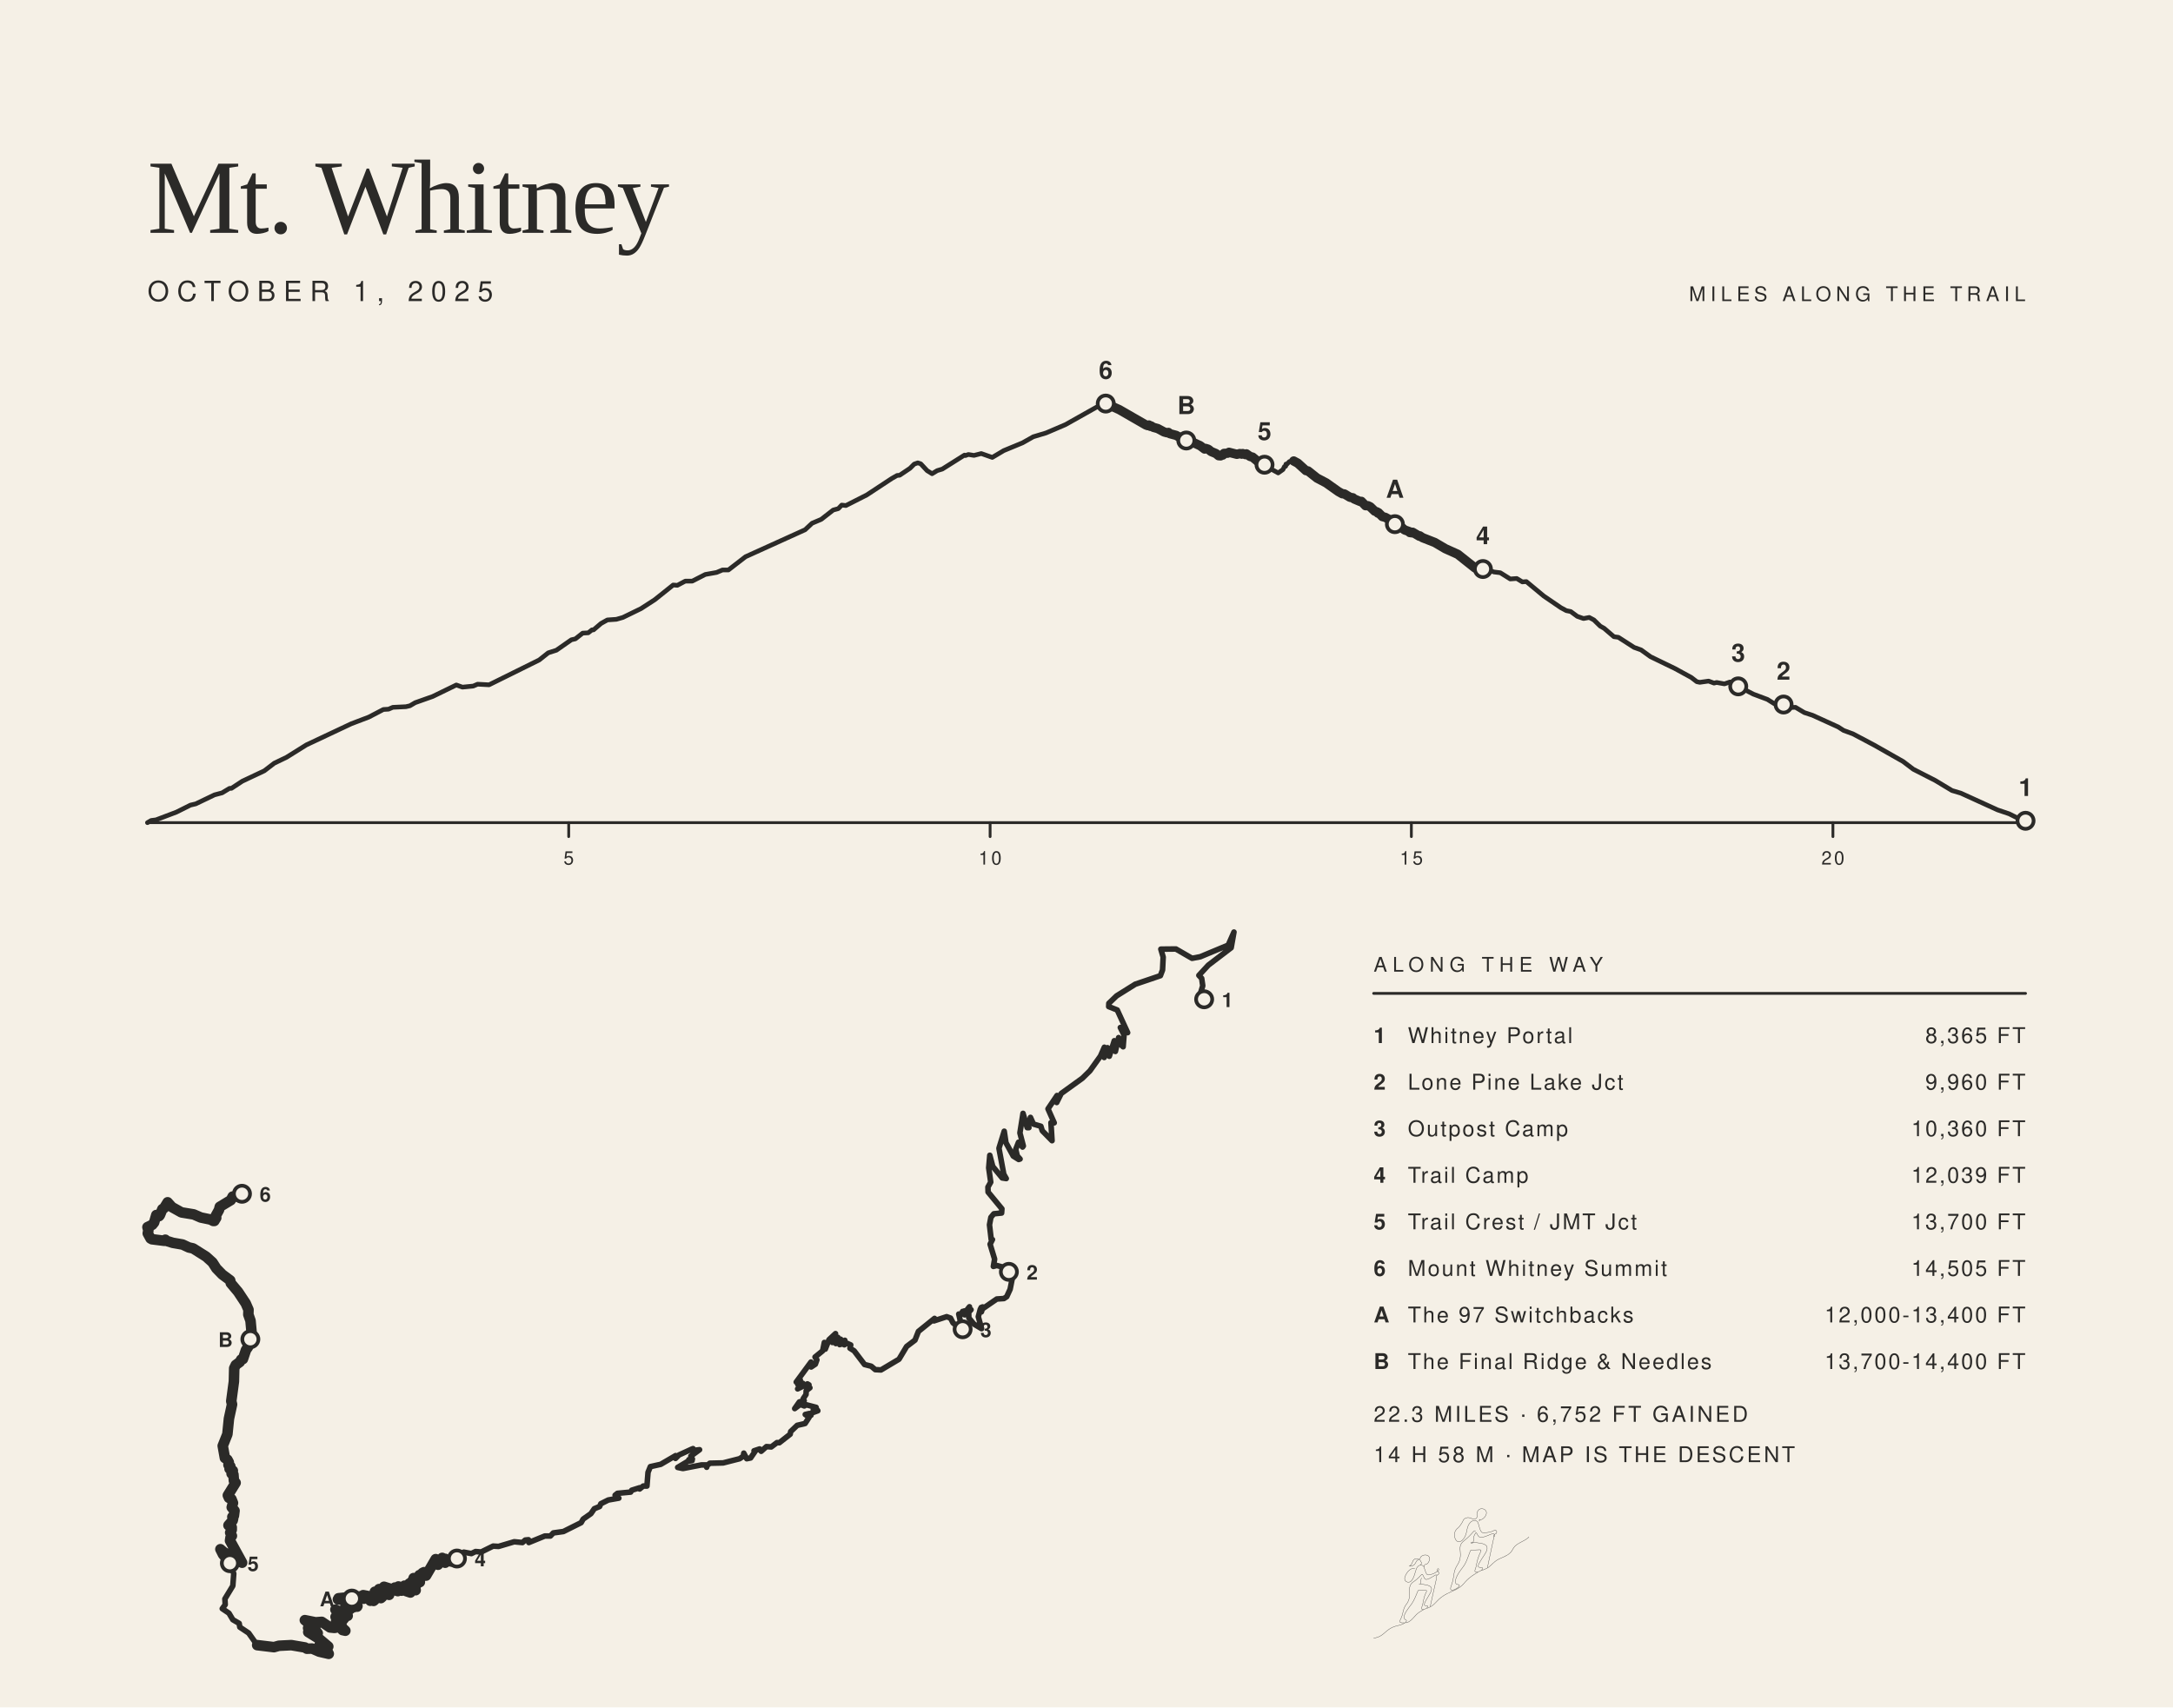
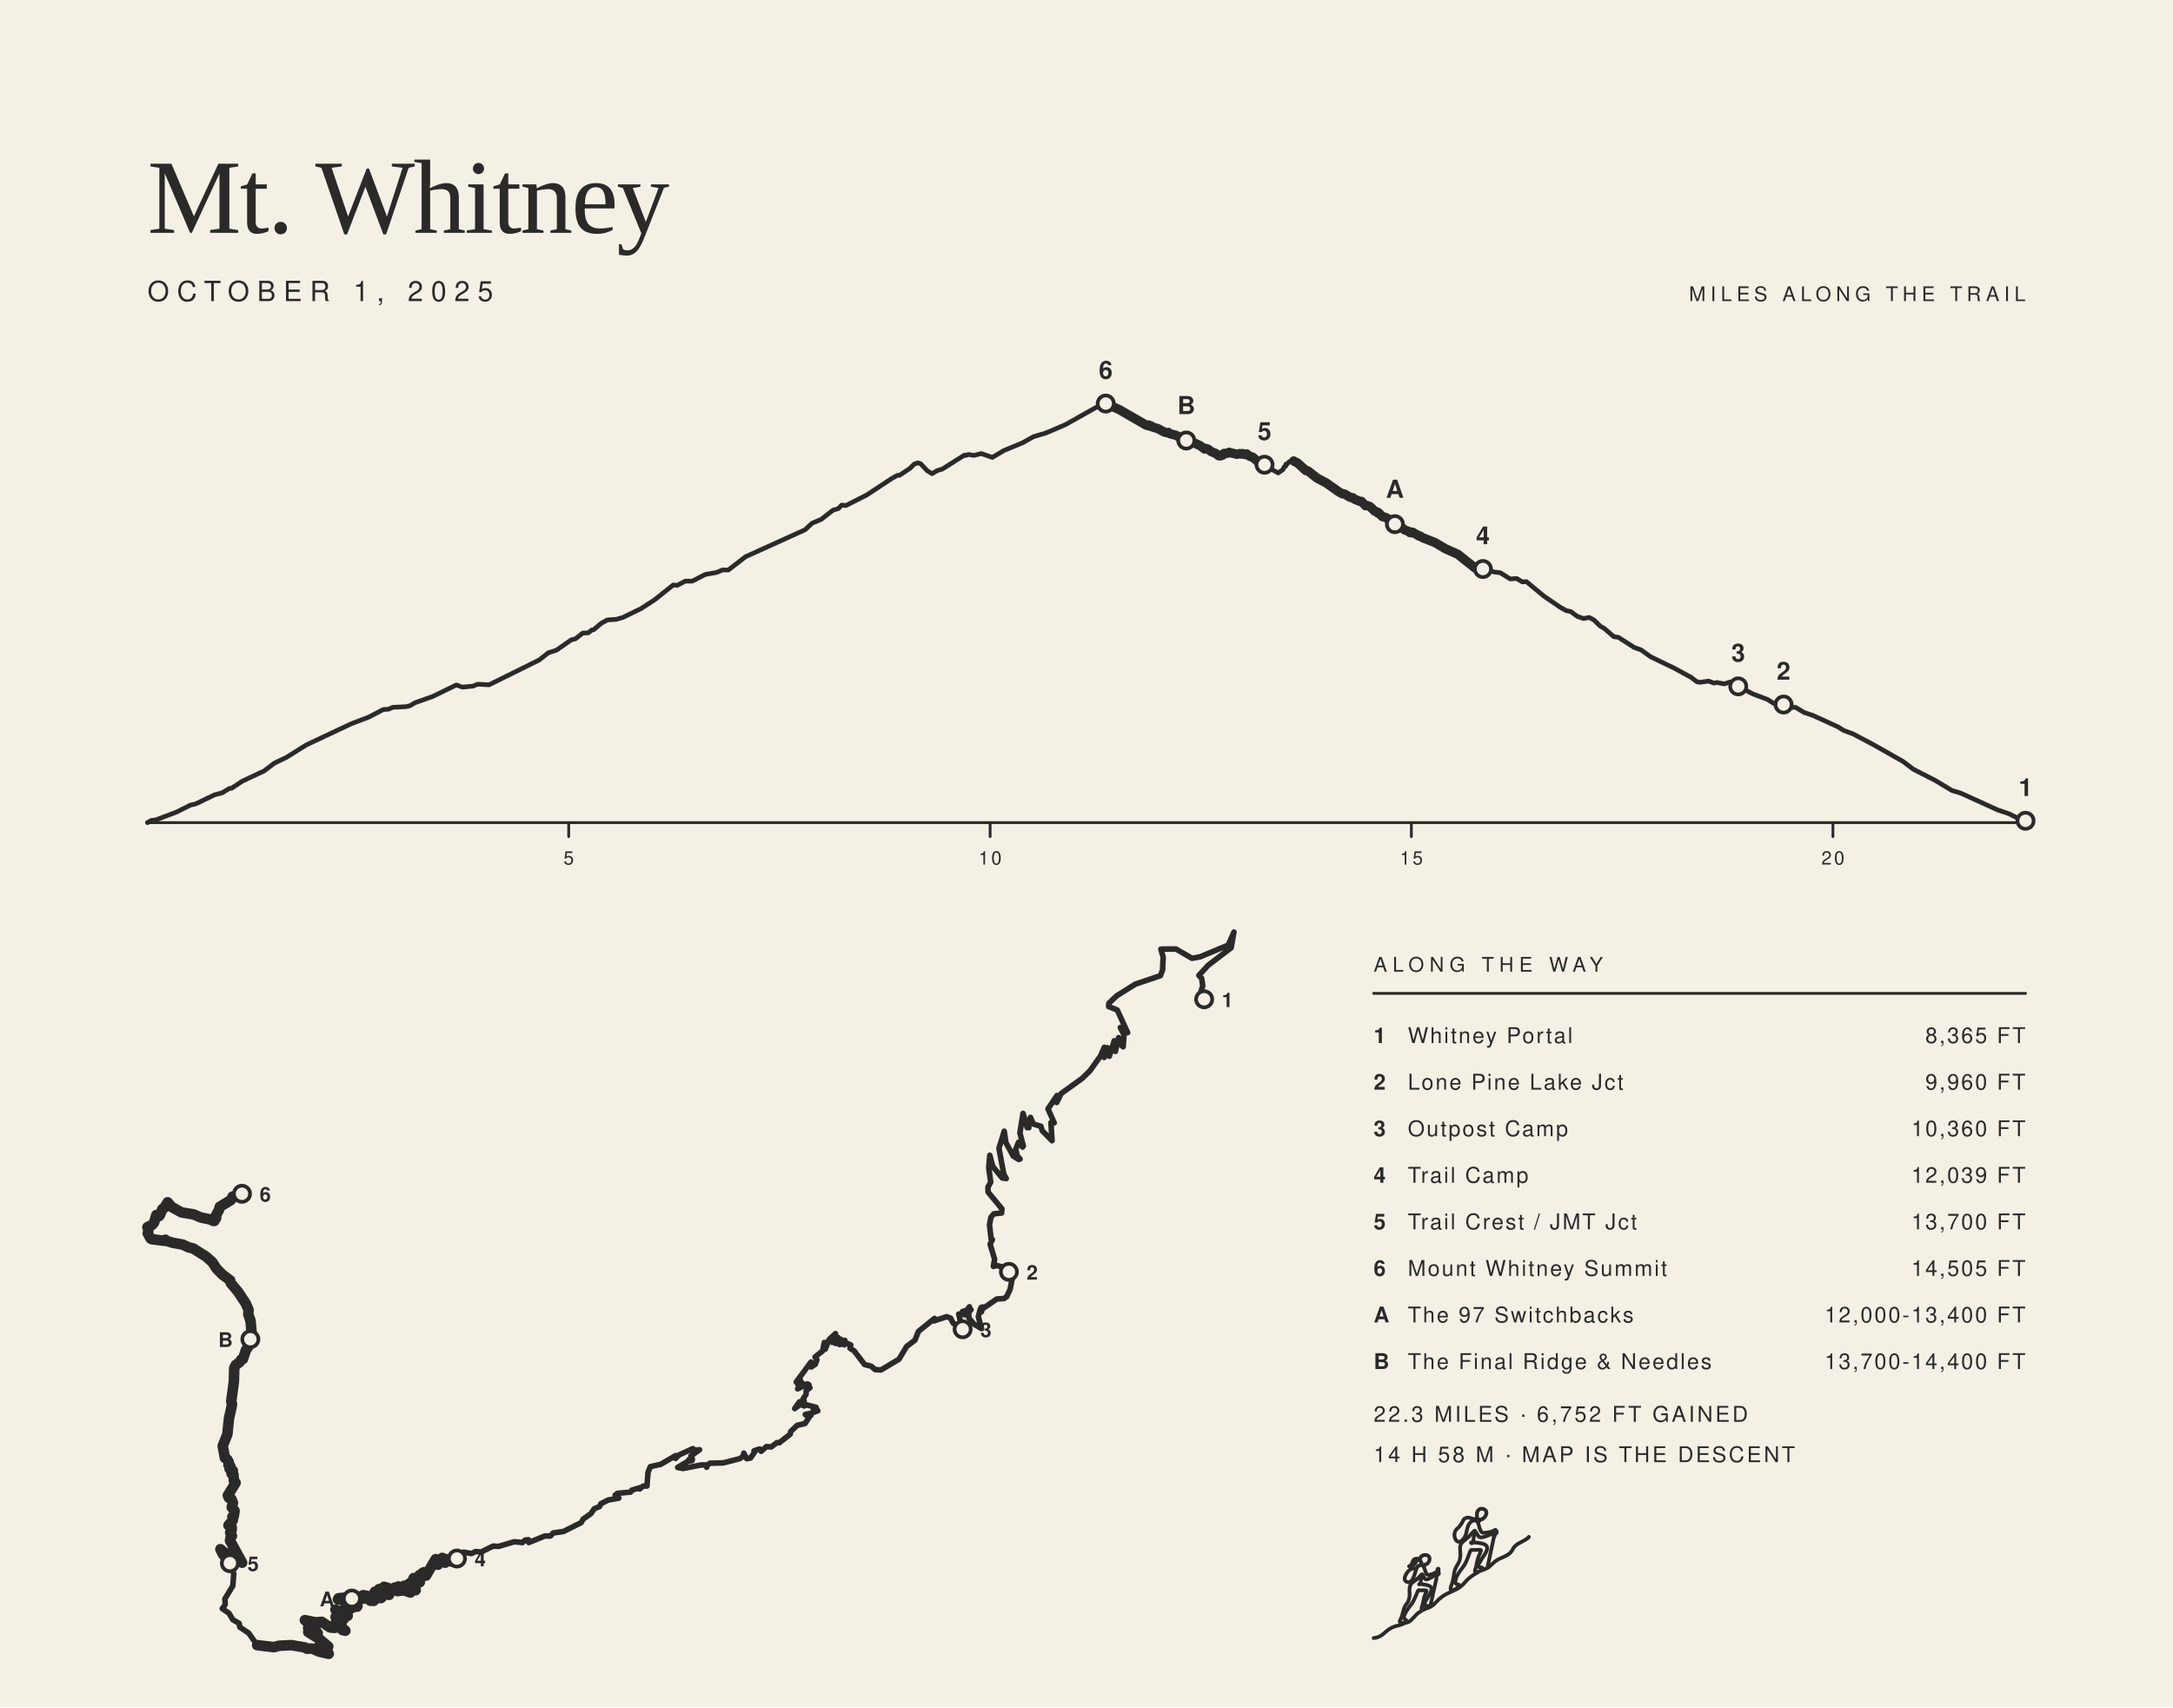
<svg xmlns="http://www.w3.org/2000/svg" viewBox="0 0 1400 1100" width="1400" height="1100">
  <rect width="1400" height="1100" fill="#F5F0E6" />
  <polyline points="95.0,530.0 97.4,528.6 100.5,528.2 113.7,523.2 122.7,518.7 126.1,517.9 138.2,512.1 143.1,510.8 147.9,507.9 149.1,507.9 156.1,503.3 170.3,496.6 176.7,491.7 184.6,487.9 197.4,479.9 226.3,466.3 237.6,462.0 247.0,457.1 250.3,456.9 253.1,455.7 261.5,455.3 264.1,454.7 267.5,452.7 278.8,448.7 294.0,441.3 297.9,442.7 304.9,442.0 307.7,440.8 315.1,441.2 347.4,425.2 353.2,420.6 358.5,418.9 368.1,412.2 370.7,411.6 375.4,407.9 379.0,407.7 381.4,405.8 382.4,405.8 387.2,401.7 391.3,399.4 397.1,399.0 401.3,397.8 413.0,392.1 421.8,386.4 433.7,376.9 436.4,377.1 441.5,374.4 446.0,374.4 454.4,370.1 461.7,368.8 465.5,367.2 469.3,367.2 480.3,358.7 518.7,341.3 523.2,337.1 529.1,334.6 536.8,328.6 540.1,327.7 542.3,325.4 545.0,325.7 558.4,318.9 574.5,308.3 578.0,306.3 579.6,306.2 586.3,301.7 589.0,299.0 591.3,298.2 593.2,298.8 597.3,303.2 600.5,305.2 603.8,303.2 607.1,302.2 621.4,293.2 622.0,293.5 623.9,292.8 627.5,293.4 632.2,292.2 639.3,294.7 646.7,290.3 658.8,285.3 665.7,281.4 674.0,278.9 686.4,273.6 706.5,262.3 712.4,260.0 721.1,263.9 738.3,273.8 739.8,273.8 745.7,276.0 751.0,278.6 752.8,278.6 763.6,283.8 769.7,285.5 776.1,289.2 776.8,288.9 778.4,289.4 785.6,293.8 787.8,293.1 788.6,292.2 792.1,291.4 796.9,292.7 800.6,292.2 802.4,292.9 803.0,292.4 810.4,297.3 816.4,300.1 818.6,302.0 823.5,304.7 826.6,302.5 827.5,300.6 828.3,300.4 828.5,299.0 828.7,299.5 830.7,297.4 834.2,297.3 841.4,303.1 862.3,316.7 872.3,321.4 877.1,323.0 879.8,325.8 883.0,326.6 890.6,332.8 892.5,333.3 896.7,335.6 900.1,339.1 903.4,340.0 908.3,343.1 910.9,343.2 914.5,345.5 924.3,349.5 931.4,353.6 939.2,357.1 950.3,365.8 953.1,365.6 957.5,367.6 959.0,367.3 962.5,368.5 966.6,369.0 973.0,373.0 977.2,372.7 980.8,374.9 983.4,374.7 994.6,384.0 1005.6,391.5 1009.1,393.4 1012.0,394.0 1016.2,397.1 1020.2,398.5 1023.9,397.8 1026.9,399.4 1031.0,403.4 1033.5,404.8 1039.8,410.2 1042.7,410.6 1052.8,417.1 1057.3,418.7 1063.4,423.1 1079.1,430.7 1089.7,436.5 1093.2,439.2 1095.1,439.6 1100.8,438.8 1104.3,440.1 1106.0,439.7 1111.0,440.6 1114.5,439.4 1129.6,447.2 1138.7,450.6 1143.0,453.3 1146.4,454.2 1151.4,454.3 1153.7,455.8 1156.8,455.7 1162.5,459.1 1167.7,460.8 1184.2,468.3 1187.8,470.6 1193.8,472.8 1207.4,480.0 1226.1,490.6 1232.7,495.6 1246.8,502.8 1257.6,509.3 1263.3,511.0 1287.0,521.8 1294.4,524.3 1300.0,527.1 1303.1,527.5 1304.8,528.8" fill="none" stroke="#2B2A28" stroke-width="3.0" stroke-linejoin="round" stroke-linecap="round" />
  <line x1="95.0" y1="530.0" x2="1305.0" y2="530.0" stroke="#2B2A28" stroke-width="1.8" stroke-linecap="round" />
  <line x1="366.4" y1="530.0" x2="366.4" y2="539.0" stroke="#2B2A28" stroke-width="1.8" stroke-linecap="round" />
  <text x="366.4" y="557.0" font-family="'Helvetica Neue', Helvetica, Arial, sans-serif" font-size="12" font-weight="400" text-anchor="middle" fill="#2B2A28" letter-spacing="1.5">5</text>
  <line x1="637.9" y1="530.0" x2="637.9" y2="539.0" stroke="#2B2A28" stroke-width="1.8" stroke-linecap="round" />
  <text x="637.9" y="557.0" font-family="'Helvetica Neue', Helvetica, Arial, sans-serif" font-size="12" font-weight="400" text-anchor="middle" fill="#2B2A28" letter-spacing="1.5">10</text>
  <line x1="909.3" y1="530.0" x2="909.3" y2="539.0" stroke="#2B2A28" stroke-width="1.8" stroke-linecap="round" />
  <text x="909.3" y="557.0" font-family="'Helvetica Neue', Helvetica, Arial, sans-serif" font-size="12" font-weight="400" text-anchor="middle" fill="#2B2A28" letter-spacing="1.5">15</text>
  <line x1="1180.9" y1="530.0" x2="1180.9" y2="539.0" stroke="#2B2A28" stroke-width="1.8" stroke-linecap="round" />
  <text x="1180.9" y="557.0" font-family="'Helvetica Neue', Helvetica, Arial, sans-serif" font-size="12" font-weight="400" text-anchor="middle" fill="#2B2A28" letter-spacing="1.5">20</text>
  <polyline points="833.5,297.0 836.1,298.4 841.4,303.2 842.7,303.4 848.5,308.0 854.4,311.1 862.3,316.7 864.8,318.1 866.1,318.2 869.8,320.4 871.6,320.7 872.3,321.4 876.3,323.1 877.1,323.0 879.8,325.8 881.3,325.8 882.8,326.5 885.7,329.3 887.2,329.8 887.8,330.6 888.1,330.3 890.6,332.8 892.5,333.3 896.7,335.6 900.0,339.1 902.8,339.6 904.9,341.4 908.0,342.5 908.3,343.1 909.8,343.3 910.1,342.9 914.5,345.5 914.7,345.2 916.5,346.4 924.4,349.5 931.2,353.5 939.2,357.1 950.3,365.9 952.9,365.5 954.5,366.2" fill="none" stroke="#2B2A28" stroke-width="6.0" stroke-linejoin="round" stroke-linecap="round" />
  <polyline points="712.4,260.0 721.1,263.9 738.3,273.8 739.4,274.2 740.2,273.8 741.2,274.7 741.6,274.4 743.0,275.3 745.9,276.1 750.0,278.3 751.8,278.8 752.8,278.6 753.7,279.4 757.8,280.5 763.6,283.8 769.7,285.5 773.3,287.2 776.1,289.3 776.8,288.9 778.4,289.4 780.3,290.9 783.4,292.2 785.1,293.6 786.4,293.7 787.3,293.0 787.8,293.2 788.6,292.1 790.9,292.0 791.8,291.4 796.9,292.7 798.8,292.2 800.0,292.6 800.6,292.2 802.4,292.9 803.0,292.4 805.4,294.1 807.0,294.5 810.5,297.4 814.7,299.4" fill="none" stroke="#2B2A28" stroke-width="6.0" stroke-linejoin="round" stroke-linecap="round" />
  <text x="1305.0" y="512.8" font-family="'Helvetica Neue', Helvetica, Arial, sans-serif" font-size="16" font-weight="600" text-anchor="middle" fill="#2B2A28" letter-spacing="0.5">1</text>
  <circle cx="1305.0" cy="528.8" r="5.2" fill="#F5F0E6" stroke="#2B2A28" stroke-width="2.4" />
  <text x="1149.1" y="437.9" font-family="'Helvetica Neue', Helvetica, Arial, sans-serif" font-size="16" font-weight="600" text-anchor="middle" fill="#2B2A28" letter-spacing="0.5">2</text>
  <circle cx="1149.1" cy="453.9" r="5.2" fill="#F5F0E6" stroke="#2B2A28" stroke-width="2.4" />
  <text x="1119.9" y="426.2" font-family="'Helvetica Neue', Helvetica, Arial, sans-serif" font-size="16" font-weight="600" text-anchor="middle" fill="#2B2A28" letter-spacing="0.5">3</text>
  <circle cx="1119.9" cy="442.2" r="5.2" fill="#F5F0E6" stroke="#2B2A28" stroke-width="2.4" />
  <text x="955.4" y="350.6" font-family="'Helvetica Neue', Helvetica, Arial, sans-serif" font-size="16" font-weight="600" text-anchor="middle" fill="#2B2A28" letter-spacing="0.5">4</text>
  <circle cx="955.4" cy="366.6" r="5.2" fill="#F5F0E6" stroke="#2B2A28" stroke-width="2.4" />
  <text x="814.7" y="283.4" font-family="'Helvetica Neue', Helvetica, Arial, sans-serif" font-size="16" font-weight="600" text-anchor="middle" fill="#2B2A28" letter-spacing="0.5">5</text>
  <circle cx="814.7" cy="299.4" r="5.2" fill="#F5F0E6" stroke="#2B2A28" stroke-width="2.4" />
  <text x="712.4" y="244.0" font-family="'Helvetica Neue', Helvetica, Arial, sans-serif" font-size="16" font-weight="600" text-anchor="middle" fill="#2B2A28" letter-spacing="0.5">6</text>
  <circle cx="712.4" cy="260.0" r="5.2" fill="#F5F0E6" stroke="#2B2A28" stroke-width="2.4" />
  <text x="898.7" y="320.7" font-family="'Helvetica Neue', Helvetica, Arial, sans-serif" font-size="16" font-weight="600" text-anchor="middle" fill="#2B2A28" letter-spacing="0.5">A</text>
  <circle cx="898.7" cy="337.7" r="5.2" fill="#F5F0E6" stroke="#2B2A28" stroke-width="2.4" />
  <text x="764.3" y="266.8" font-family="'Helvetica Neue', Helvetica, Arial, sans-serif" font-size="16" font-weight="600" text-anchor="middle" fill="#2B2A28" letter-spacing="0.5">B</text>
  <circle cx="764.3" cy="283.8" r="5.2" fill="#F5F0E6" stroke="#2B2A28" stroke-width="2.4" />
  <polyline points="155.9,769.1 152.4,770.9 149.9,770.9 148.7,773.2 141.6,777.5 139.3,784.6 137.4,786.6 124.8,782.4 116.9,781.1 110.8,777.7 108.0,774.6 103.0,782.9 100.7,782.8 98.1,789.1 95.2,790.2 95.2,794.5 97.9,798.4 106.5,798.7 117.6,801.8 124.4,804.3 132.8,809.6 143.2,821.1 148.3,824.9 160.1,843.8 162.2,859.6 156.5,875.6 151.9,879.4 150.9,881.5 149.5,904.8 146.5,924.0 143.5,931.5 144.9,939.3 147.4,942.1 147.9,946.3 150.0,947.5 149.2,949.4 150.4,950.0 151.8,955.3 146.8,963.4 149.1,965.8 150.1,968.3 149.3,971.1 151.1,973.3 149.9,979.6 147.2,982.7 149.3,984.0 148.3,987.4 149.4,989.5 148.2,992.6 156.0,1006.8 142.0,998.1 147.9,1006.4 150.6,1013.8 150.0,1021.7 144.9,1030.1 145.1,1033.8 143.2,1036.4 147.5,1039.3 150.0,1043.5 154.1,1045.9 154.5,1048.3 160.2,1052.1 165.7,1059.9 176.5,1061.2 187.7,1059.9 201.1,1062.1 211.8,1065.5 205.9,1059.8 211.5,1060.8 198.6,1051.5 204.7,1052.2 198.5,1048.9 203.2,1048.2 196.4,1043.8 203.3,1045.2 207.3,1044.9 212.6,1048.5 218.7,1048.0 220.7,1050.2 222.5,1050.6 219.1,1046.7 219.9,1046.1 216.2,1046.1 219.9,1045.5 216.5,1044.8 219.5,1044.6 218.2,1043.6 220.4,1044.1 221.0,1043.6 219.1,1042.9 221.6,1042.9 216.2,1041.7 224.0,1041.0 218.5,1039.6 216.1,1037.0 219.7,1038.8 221.6,1038.2 221.2,1037.2 223.1,1037.7 222.7,1036.7 225.1,1037.1 224.5,1035.9 225.5,1036.5 225.9,1035.4 230.3,1034.7 222.7,1033.1 224.9,1032.7 217.7,1030.4 218.7,1030.2 218.1,1029.7 226.7,1029.9 230.7,1029.0 234.3,1030.0 231.9,1028.5 236.2,1029.2 234.0,1027.7 237.6,1028.4 238.6,1031.3 238.5,1029.4 239.2,1031.0 239.7,1029.0 239.7,1031.1 240.9,1030.1 240.7,1031.4 241.3,1030.9 240.4,1030.2 241.0,1031.1 241.8,1029.9 241.2,1027.5 243.0,1028.6 241.5,1025.5 245.2,1028.0 245.4,1029.6 246.2,1028.9 244.2,1023.8 250.7,1027.5 247.4,1022.3 256.3,1025.1 254.4,1022.8 258.7,1024.8 256.7,1022.1 264.4,1026.0 260.6,1021.6 267.8,1024.5 263.7,1020.2 267.8,1022.3 265.5,1018.7 268.8,1020.2 266.5,1016.7 270.5,1019.3 269.5,1016.2 270.9,1017.1 270.2,1014.8 271.9,1015.4 273.2,1012.9 274.5,1015.1 280.7,1004.5 280.8,1007.1 282.0,1005.5 282.2,1008.1 284.9,1003.7 285.0,1005.9 286.8,1004.3 286.8,1006.8 287.7,1004.8 290.6,1006.0 293.4,1005.7 295.1,1002.1 298.8,1000.0 303.7,1000.9 306.4,999.6 310.0,999.9 317.7,996.1 321.2,996.3 331.3,993.3 336.6,993.8 338.4,992.2 340.5,992.0 340.7,993.8 351.0,989.6 354.6,989.6 356.5,987.6 363.0,986.7 374.4,981.0 375.7,978.7 380.7,975.2 382.9,972.0 386.3,970.6 387.1,968.8 391.9,966.4 398.7,965.2 396.3,963.3 397.8,962.1 406.3,961.3 407.0,960.1 412.1,958.5 412.1,959.3 414.4,957.4 416.8,957.4 417.5,948.6 419.0,944.9 425.7,943.4 435.3,937.8 435.2,939.6 437.4,937.4 445.7,933.6 446.5,933.3 445.8,934.6 450.7,934.0 445.1,938.1 446.1,940.0 443.8,940.4 445.9,941.0 443.3,941.4 436.6,945.4 440.0,946.1 451.9,943.8 455.5,943.8 455.3,945.3 454.7,943.9 455.0,944.7 457.3,942.7 465.9,942.5 476.5,939.8 478.9,938.2 479.2,936.2 481.1,939.8 483.6,939.3 486.4,935.2 485.8,934.7 489.4,933.5 490.4,935.0 493.8,932.0 496.9,932.2 500.6,929.4 502.1,929.5 509.1,924.0 509.4,922.3 513.6,918.3 518.7,917.1 521.3,913.1 518.8,911.3 521.3,910.7 522.5,911.8 522.5,910.5 526.9,908.9 526.3,908.1 524.0,908.2 525.8,906.7 519.3,905.0 518.2,905.8 515.6,904.8 512.0,907.5 515.0,903.2 518.1,902.4 517.5,901.1 519.3,898.4 519.4,896.0 521.8,894.1 519.3,893.5 521.2,892.2 520.2,891.6 513.9,894.8 517.2,891.2 514.0,891.9 515.6,889.1 513.0,890.4 522.5,877.5 522.6,880.7 525.3,878.9 526.3,876.1 525.1,874.3 530.0,870.3 531.1,864.9 531.7,869.2 534.1,863.1 538.3,859.2 536.3,864.9 539.8,861.6 538.5,865.6 541.6,862.8 540.6,865.6 541.0,866.3 542.8,864.0 542.6,866.0 544.3,863.5 544.0,866.4 545.4,865.3 548.1,866.5 547.6,868.6 550.3,870.3 557.0,879.1 561.3,880.2 563.9,882.4 567.6,882.6 579.2,875.7 584.1,867.5 589.5,863.4 591.7,857.8 602.1,849.4 601.7,851.0 609.9,848.3 612.4,849.2 614.0,852.3 620.1,857.0 617.7,846.6 618.4,847.8 620.2,844.9 619.8,845.6 621.3,844.6 621.6,845.7 624.6,841.9 621.5,847.1 625.6,843.8 624.1,845.4 624.2,849.1 627.4,853.0 632.4,856.0 630.3,848.3 631.6,843.4 633.1,842.0 632.1,842.4 632.3,845.2 632.9,843.3 642.2,836.9 646.8,836.6 648.6,835.4 650.8,830.6 652.6,821.5 651.3,819.5 648.6,819.8 646.6,816.5 642.2,815.3 640.0,815.9 640.8,811.2 637.9,801.6 639.4,798.6 638.6,798.5 637.5,789.1 638.4,784.3 640.3,782.0 645.3,781.5 645.5,778.8 636.6,768.0 636.5,764.8 638.3,761.6 637.0,752.4 637.7,744.3 639.6,751.5 645.7,758.9 648.3,759.3 646.7,756.5 643.6,739.8 647.0,728.8 648.1,736.2 652.8,744.8 656.3,747.0 657.2,746.7 655.4,744.7 654.4,740.5 656.2,735.9 658.8,739.0 659.3,738.3 657.1,729.9 659.1,717.3 661.8,726.5 662.9,726.5 662.4,725.2 663.9,719.9 665.8,724.2 670.6,725.6 671.5,728.5 677.8,734.9 677.1,723.3 679.2,723.4 675.2,714.4 681.0,705.8 680.8,710.3 683.7,704.5 697.3,694.7 702.2,689.9 709.0,680.4 711.5,674.7 711.4,681.3 713.5,675.0 714.7,680.5 717.9,670.5 718.6,677.4 720.7,668.5 721.8,672.8 723.6,674.4 724.2,666.8 721.8,662.0 726.5,665.3 719.8,650.7 714.3,648.5 714.4,646.4 719.4,641.6 731.4,634.1 747.6,628.6 749.0,624.9 749.4,616.6 747.9,611.5 757.6,611.4 768.0,617.4 773.3,616.4 791.3,608.9 795.0,600.5 793.2,610.6 778.5,621.8 772.4,628.4 774.2,630.3 774.9,635.1 773.7,639.1 777.2,641.8 775.8,643.8" fill="none" stroke="#2B2A28" stroke-width="3.6" stroke-linejoin="round" stroke-linecap="round" />
  <polyline points="165.7,1059.9 176.5,1061.2 179.7,1060.3 187.7,1059.9 196.5,1061.4 197.7,1062.2 201.1,1062.1 205.7,1064.1 211.8,1065.5 211.1,1064.1 205.9,1059.8 211.5,1060.8 205.7,1055.9 198.6,1051.5 204.7,1052.2 203.8,1051.1 198.5,1048.9 203.2,1048.2 199.5,1046.3 196.4,1043.8 203.3,1045.2 207.3,1044.9 212.6,1048.5 215.6,1048.8 218.7,1048.0 220.7,1050.2 222.5,1050.6 220.4,1048.6 220.0,1046.9 219.1,1046.7 219.9,1046.1 216.2,1046.1 219.9,1045.5 216.5,1044.8 219.5,1044.6 218.2,1043.6 220.4,1044.1 221.0,1043.6 219.1,1042.9 220.1,1043.3 221.6,1042.9 218.6,1042.1 217.3,1042.4 216.2,1041.7 224.0,1041.0 222.2,1040.1 218.5,1039.6 216.1,1037.0 219.7,1038.8 221.6,1038.2 220.8,1037.9 221.2,1037.2 222.2,1037.9 222.5,1037.3 223.1,1037.7 222.7,1036.7 225.1,1037.1 224.5,1035.9 225.5,1036.5 225.1,1035.8 226.0,1036.4 225.6,1035.6 226.4,1035.6 225.9,1035.4 228.1,1035.4 227.9,1034.8 230.1,1035.1 230.3,1034.7 222.7,1033.1 224.9,1032.7 222.2,1032.0 221.7,1031.8 222.6,1031.5 220.6,1030.7 217.7,1030.4 218.7,1030.2 218.1,1029.7 222.2,1029.3 223.8,1030.1 226.7,1029.9 230.7,1029.0 234.3,1030.0 234.5,1029.6 231.9,1028.5 236.2,1029.2 234.0,1027.7 237.6,1028.4 238.6,1031.3 238.5,1029.4 239.2,1031.0 239.7,1029.0 239.7,1031.1 240.9,1030.1 240.7,1031.4 240.7,1030.7 241.3,1030.9 240.4,1030.2 241.0,1031.1 241.8,1029.9 241.2,1027.5 242.7,1029.1 243.0,1028.6 241.5,1026.7 241.5,1025.5 242.2,1026.6 245.2,1028.0 245.4,1029.6 246.2,1028.9 246.1,1026.8 244.2,1023.8 248.6,1026.9 250.7,1027.5 247.4,1022.3 256.3,1025.1 254.4,1022.8 258.7,1024.8 256.7,1022.1 261.7,1025.1 264.4,1026.0 260.6,1021.6 267.8,1024.5 263.7,1020.2 267.8,1022.3 265.5,1018.7 268.8,1020.2 266.5,1016.7 270.5,1019.3 269.5,1016.2 270.9,1017.1 270.2,1014.8 271.9,1015.4 272.2,1013.4 273.2,1012.9 274.0,1013.3 274.5,1015.1 280.7,1004.5 280.8,1007.1 282.0,1005.5 282.2,1008.1 284.9,1003.7 285.0,1005.9 286.8,1004.3 287.2,1005.8 286.8,1006.8 287.1,1005.0 287.7,1004.8 290.6,1006.0 292.1,1005.8" fill="none" stroke="#2B2A28" stroke-width="6.8" stroke-linejoin="round" stroke-linecap="round" />
  <polyline points="155.9,769.1 152.4,770.9 149.9,770.9 148.7,773.2 141.6,777.5 141.1,779.5 139.0,783.3 139.3,784.6 138.1,786.6 137.4,786.6 135.6,785.7 129.4,784.4 124.8,782.4 116.9,781.1 110.8,777.7 108.0,774.6 105.8,778.2 104.6,779.0 103.0,782.9 102.5,783.5 100.7,782.8 99.3,787.6 98.1,789.1 95.0,790.6 95.6,792.7 95.2,794.6 97.0,797.9 97.9,798.4 105.9,799.4 106.5,798.7 106.8,799.3 111.3,800.7 117.6,801.8 121.7,803.7 124.4,804.3 132.8,809.6 136.9,813.3 139.4,817.2 143.2,821.1 148.3,824.9 148.7,826.7 153.4,832.3 158.3,839.7 160.1,843.8 160.0,846.9 161.4,850.9 162.2,859.6 159.9,867.7 158.5,869.7 156.5,875.6 155.4,875.9 154.5,877.5 151.9,879.4 150.9,881.5 150.7,890.0 149.0,902.7 149.5,904.8 147.5,914.0 146.5,924.0 143.5,931.5 144.9,939.3 146.5,940.4 147.4,942.1 147.2,943.8 148.4,944.7 147.9,946.3 150.0,947.5 149.2,949.4 150.4,950.0 150.7,954.0 151.8,955.3 146.8,963.4 147.5,965.0 149.1,965.8 150.1,968.3 149.3,971.1 151.1,973.3 150.7,976.5 149.7,977.3 150.2,978.4 149.9,979.6 147.2,982.7 149.3,984.0 149.3,985.6 148.3,987.4 149.4,989.5 148.5,990.6 148.2,992.6 156.0,1006.8 153.3,1005.4 151.1,1003.3 144.4,1000.2 142.0,998.1 143.7,1001.5 146.9,1005.0 148.1,1007.1" fill="none" stroke="#2B2A28" stroke-width="6.8" stroke-linejoin="round" stroke-linecap="round" />
  <text x="790.8" y="648.8" font-family="'Helvetica Neue', Helvetica, Arial, sans-serif" font-size="13" font-weight="600" text-anchor="middle" fill="#2B2A28" letter-spacing="0.5">1</text>
  <circle cx="775.8" cy="643.8" r="5.2" fill="#F5F0E6" stroke="#2B2A28" stroke-width="2.4" />
  <text x="665.0" y="824.4" font-family="'Helvetica Neue', Helvetica, Arial, sans-serif" font-size="13" font-weight="600" text-anchor="middle" fill="#2B2A28" letter-spacing="0.5">2</text>
  <circle cx="650.0" cy="819.4" r="5.2" fill="#F5F0E6" stroke="#2B2A28" stroke-width="2.4" />
  <text x="635.2" y="861.4" font-family="'Helvetica Neue', Helvetica, Arial, sans-serif" font-size="13" font-weight="600" text-anchor="middle" fill="#2B2A28" letter-spacing="0.5">3</text>
  <circle cx="620.2" cy="856.4" r="5.2" fill="#F5F0E6" stroke="#2B2A28" stroke-width="2.4" />
  <text x="309.4" y="1009.1" font-family="'Helvetica Neue', Helvetica, Arial, sans-serif" font-size="13" font-weight="600" text-anchor="middle" fill="#2B2A28" letter-spacing="0.5">4</text>
  <circle cx="294.4" cy="1004.1" r="5.2" fill="#F5F0E6" stroke="#2B2A28" stroke-width="2.4" />
  <text x="163.1" y="1012.1" font-family="'Helvetica Neue', Helvetica, Arial, sans-serif" font-size="13" font-weight="600" text-anchor="middle" fill="#2B2A28" letter-spacing="0.5">5</text>
  <circle cx="148.1" cy="1007.1" r="5.2" fill="#F5F0E6" stroke="#2B2A28" stroke-width="2.4" />
  <text x="170.9" y="774.1" font-family="'Helvetica Neue', Helvetica, Arial, sans-serif" font-size="13" font-weight="600" text-anchor="middle" fill="#2B2A28" letter-spacing="0.5">6</text>
  <circle cx="155.9" cy="769.1" r="5.2" fill="#F5F0E6" stroke="#2B2A28" stroke-width="2.4" />
  <text x="210.7" y="1034.9" font-family="'Helvetica Neue', Helvetica, Arial, sans-serif" font-size="13" font-weight="600" text-anchor="middle" fill="#2B2A28" letter-spacing="0.5">A</text>
  <circle cx="226.7" cy="1029.9" r="5.2" fill="#F5F0E6" stroke="#2B2A28" stroke-width="2.4" />
  <text x="145.3" y="867.8" font-family="'Helvetica Neue', Helvetica, Arial, sans-serif" font-size="13" font-weight="600" text-anchor="middle" fill="#2B2A28" letter-spacing="0.5">B</text>
  <circle cx="161.3" cy="862.8" r="5.2" fill="#F5F0E6" stroke="#2B2A28" stroke-width="2.4" />
  <text x="95.0" y="150.0" font-family="Georgia, 'Times New Roman', serif" font-size="68" font-weight="400" text-anchor="start" fill="#2B2A28" letter-spacing="-1">Mt. Whitney</text>
  <text x="95.0" y="194.0" font-family="'Helvetica Neue', Helvetica, Arial, sans-serif" font-size="18" font-weight="400" text-anchor="start" fill="#2B2A28" letter-spacing="5">OCTOBER 1, 2025</text>
  <text x="1305.0" y="194.0" font-family="'Helvetica Neue', Helvetica, Arial, sans-serif" font-size="13" font-weight="400" text-anchor="end" fill="#2B2A28" letter-spacing="3">MILES ALONG THE TRAIL</text>
  <text x="885.0" y="626.0" font-family="'Helvetica Neue', Helvetica, Arial, sans-serif" font-size="13" font-weight="400" text-anchor="start" fill="#2B2A28" letter-spacing="3.5">ALONG THE WAY</text>
  <line x1="885.0" y1="640.0" x2="1305.0" y2="640.0" stroke="#2B2A28" stroke-width="1.8" stroke-linecap="round" />
  <text x="885.0" y="672.0" font-family="'Helvetica Neue', Helvetica, Arial, sans-serif" font-size="14" font-weight="600" text-anchor="start" fill="#2B2A28" letter-spacing="0.5">1</text>
  <text x="907.0" y="672.0" font-family="'Helvetica Neue', Helvetica, Arial, sans-serif" font-size="14" font-weight="400" text-anchor="start" fill="#2B2A28" letter-spacing="1.2">Whitney Portal</text>
  <text x="1305.0" y="672.0" font-family="'Helvetica Neue', Helvetica, Arial, sans-serif" font-size="14" font-weight="400" text-anchor="end" fill="#2B2A28" letter-spacing="1.2">8,365 FT</text>
  <text x="885.0" y="702.0" font-family="'Helvetica Neue', Helvetica, Arial, sans-serif" font-size="14" font-weight="600" text-anchor="start" fill="#2B2A28" letter-spacing="0.5">2</text>
  <text x="907.0" y="702.0" font-family="'Helvetica Neue', Helvetica, Arial, sans-serif" font-size="14" font-weight="400" text-anchor="start" fill="#2B2A28" letter-spacing="1.2">Lone Pine Lake Jct</text>
  <text x="1305.0" y="702.0" font-family="'Helvetica Neue', Helvetica, Arial, sans-serif" font-size="14" font-weight="400" text-anchor="end" fill="#2B2A28" letter-spacing="1.2">9,960 FT</text>
  <text x="885.0" y="732.0" font-family="'Helvetica Neue', Helvetica, Arial, sans-serif" font-size="14" font-weight="600" text-anchor="start" fill="#2B2A28" letter-spacing="0.5">3</text>
  <text x="907.0" y="732.0" font-family="'Helvetica Neue', Helvetica, Arial, sans-serif" font-size="14" font-weight="400" text-anchor="start" fill="#2B2A28" letter-spacing="1.2">Outpost Camp</text>
  <text x="1305.0" y="732.0" font-family="'Helvetica Neue', Helvetica, Arial, sans-serif" font-size="14" font-weight="400" text-anchor="end" fill="#2B2A28" letter-spacing="1.2">10,360 FT</text>
  <text x="885.0" y="762.0" font-family="'Helvetica Neue', Helvetica, Arial, sans-serif" font-size="14" font-weight="600" text-anchor="start" fill="#2B2A28" letter-spacing="0.5">4</text>
  <text x="907.0" y="762.0" font-family="'Helvetica Neue', Helvetica, Arial, sans-serif" font-size="14" font-weight="400" text-anchor="start" fill="#2B2A28" letter-spacing="1.2">Trail Camp</text>
  <text x="1305.0" y="762.0" font-family="'Helvetica Neue', Helvetica, Arial, sans-serif" font-size="14" font-weight="400" text-anchor="end" fill="#2B2A28" letter-spacing="1.2">12,039 FT</text>
  <text x="885.0" y="792.0" font-family="'Helvetica Neue', Helvetica, Arial, sans-serif" font-size="14" font-weight="600" text-anchor="start" fill="#2B2A28" letter-spacing="0.5">5</text>
  <text x="907.0" y="792.0" font-family="'Helvetica Neue', Helvetica, Arial, sans-serif" font-size="14" font-weight="400" text-anchor="start" fill="#2B2A28" letter-spacing="1.2">Trail Crest / JMT Jct</text>
  <text x="1305.0" y="792.0" font-family="'Helvetica Neue', Helvetica, Arial, sans-serif" font-size="14" font-weight="400" text-anchor="end" fill="#2B2A28" letter-spacing="1.2">13,700 FT</text>
  <text x="885.0" y="822.0" font-family="'Helvetica Neue', Helvetica, Arial, sans-serif" font-size="14" font-weight="600" text-anchor="start" fill="#2B2A28" letter-spacing="0.5">6</text>
  <text x="907.0" y="822.0" font-family="'Helvetica Neue', Helvetica, Arial, sans-serif" font-size="14" font-weight="400" text-anchor="start" fill="#2B2A28" letter-spacing="1.2">Mount Whitney Summit</text>
  <text x="1305.0" y="822.0" font-family="'Helvetica Neue', Helvetica, Arial, sans-serif" font-size="14" font-weight="400" text-anchor="end" fill="#2B2A28" letter-spacing="1.2">14,505 FT</text>
  <text x="885.0" y="852.0" font-family="'Helvetica Neue', Helvetica, Arial, sans-serif" font-size="14" font-weight="600" text-anchor="start" fill="#2B2A28" letter-spacing="0.5">A</text>
  <text x="907.0" y="852.0" font-family="'Helvetica Neue', Helvetica, Arial, sans-serif" font-size="14" font-weight="400" text-anchor="start" fill="#2B2A28" letter-spacing="1.2">The 97 Switchbacks</text>
  <text x="1305.0" y="852.0" font-family="'Helvetica Neue', Helvetica, Arial, sans-serif" font-size="14" font-weight="400" text-anchor="end" fill="#2B2A28" letter-spacing="1.2">12,000-13,400 FT</text>
  <text x="885.0" y="882.0" font-family="'Helvetica Neue', Helvetica, Arial, sans-serif" font-size="14" font-weight="600" text-anchor="start" fill="#2B2A28" letter-spacing="0.5">B</text>
  <text x="907.0" y="882.0" font-family="'Helvetica Neue', Helvetica, Arial, sans-serif" font-size="14" font-weight="400" text-anchor="start" fill="#2B2A28" letter-spacing="1.2">The Final Ridge &amp; Needles</text>
  <text x="1305.0" y="882.0" font-family="'Helvetica Neue', Helvetica, Arial, sans-serif" font-size="14" font-weight="400" text-anchor="end" fill="#2B2A28" letter-spacing="1.2">13,700-14,400 FT</text>
  <text x="885.0" y="916.0" font-family="'Helvetica Neue', Helvetica, Arial, sans-serif" font-size="14" font-weight="400" text-anchor="start" fill="#2B2A28" letter-spacing="1.6">22.3 MILES  ·  6,752 FT GAINED</text>
  <text x="885.0" y="942.0" font-family="'Helvetica Neue', Helvetica, Arial, sans-serif" font-size="14" font-weight="400" text-anchor="start" fill="#2B2A28" letter-spacing="1.6">14 H 58 M  ·  MAP IS THE DESCENT</text>
-   <g transform="translate(884.92,971.92) scale(0.08)" fill="none" stroke="#2B2A28" stroke-width="2.4" stroke-linecap="round" stroke-linejoin="round" vector-effect="non-scaling-stroke">
+   <g transform="translate(884.92,971.92) scale(0.08)" fill="none" stroke="#2B2A28" stroke-width="30" stroke-linecap="round" stroke-linejoin="round">
    <path d="M819.85,183.8c-2.19-6.02-4.85-7.05-9.48-3.48-7.36,5.67-12.9,13.13-18.9,20.05-19.73,22.75-42,42.7-65.48,61.44-12.77,10.2-23.07,22.57-26.91,38.93-2.14,9.11-2.21,18.46-1.86,27.96.66,18.15,3.46,36.25,2.18,54.44-1.72,24.5-8.93,47.24-22.36,67.99-8.24,12.73-15.76,25.85-20.64,40.4-4.17,12.43-7.15,25.03-8.93,38-4.47,32.57-10.36,64.78-22.82,95.48-2.53,6.24-4.17,12.98-4.15,19.93.03,10.98,7.37,15.07,15.44,12.76,19.3-5.51,36.81-14.75,51.51-28.76.42-.4.73-1.01,1.08-1.43,2.66-3.32,4.11-7.09,2.32-10.99-1.81-3.95-5.88-4.28-9.87-4.6-15.86-1.27-20.28-7.18-21.29-21.94-1.02-14.84,4.36-28.59,10.32-41.95,8.41-18.84,19.77-35.89,31.92-52.49,10.42-14.25,21.85-27.77,31.04-42.92,9.13-15.06,16.09-31.13,22.44-47.48,7.98-20.53,16.08-41.01,23.14-61.9.56-1.66,1.89-3.42,2.74-5.11,1.88-3.77,4.65-5.03,8.62-4.97,7.16.12,14.33-.2,21.48.09,11.2.45,22.3-1.02,33.47-1.28,5.19-.12,10.28-.98,15.51.16,4.62,1,6.42,3.84,5,8.56-3.57,11.87-9.94,22.52-14.58,33.94-7.39,18.19-13.39,36.76-17.45,55.98-3.68,17.39-5.84,35.13-11.91,51.98-2.22,6.16-5.05,12.17-5.06,18.97-.02,8.11,5.12,12.01,13.04,10.07,2.87-.7,5.98-2.55,8.97-.08" />
    <path d="M851.82,90.87c-.39-3.14,2.03-4.61,3.89-3.34,5.8,4,11.71,2.07,16.49-.38,16.74-8.56,28.79-22.07,34.92-39.81,7.32-21.2-3.23-38.82-23.88-44.69-16.29-4.63-34.67,0-44.85,19.29-5.26,9.97-6.75,20.72-5.61,31.96.66,6.52,2.47,13.06-1.34,19.53-4.17,7.09-10.17,10.29-18.08,10.97-8.95.77-17.01-1.88-25.01-5.47-8.85-3.97-18.17-6.75-27.95-6.48-18.49.51-35.08,10.67-41.42,29.42-2.98,8.84-27.12,45.3-36.64,52.28-16.12,11.83-26.68,26.7-29.88,46.62-3.09,19.2,1.03,36.84,11.59,52.91,5.75,8.75,14.17,14.17,24.89,13.36,8.91-.67,17.04-4.3,24.02-10.28,16.81-14.42,25.79-33.54,32.39-54,3.73-11.55,5.59-23.58,8.08-35.45,4.51-21.47,11.53-41.76,27.95-57.46,8.69-8.31,19.14-13.06,30.98-14.43,12.87-1.49,26.22,8.67,30.98,22.91,4.62,13.81,7.1,28.23,11.96,41.98,3.22,9.12,6.83,18.1,12.57,25.93,6.35,8.67,15.86,8.96,25.42,8.53,8.53-.39,17.01-1.54,25.47-2.55,17.86-2.15,35.16-6.38,50.97-15.42,3.46-1.98,7.41-2.79,10.99-4.5" />
    <path d="M516.59,506.04c4,2.54,8.33,4.45,9.6,9.97,1.63,7.06-2.35,15.34-9.08,18.07-3.49,1.42-6.74,2.81-10.53.97-4.38-2.12-8.33.07-11.94,2.04-11.62,6.32-22.44,14-34.03,20.38-9.38,5.17-18.74,10.44-29.46,12.53-10.25,2-16.06-.71-21.5-10-4.91-8.37-8.24-17.52-12.92-26.02-3.18-5.78-5.06-6.44-10.04-2.46-7.06,5.64-12.22,13.08-18.42,19.55-12.18,12.73-25.78,23.66-40.01,33.95-9.29,6.72-19.2,12.77-26.04,22.42-6.51,9.18-10.13,19.26-11.59,30.48-2.3,17.71.35,35.32.16,52.97-.31,29.1-7.1,55.81-25.89,79.04-13.74,16.99-21.5,37.08-26.09,58.35-4.77,22.13-10.85,43.76-21.36,64.02-2.77,5.34-6.12,10.81-5.69,17.42.22,3.32,1.48,5.35,4.48,7.1,5.72,3.35,11.99,2.58,18.05,3.39,4.64.62,9.46-1.97,14.04.92.96.61,2.32-.41,3.46-.9,2.41-1.05,4.62-1.49,7.54-.75,3.96,1,8.05-1.12,11.91-2.35,13.02-4.15,24.1-11.62,33.99-20.91,13.51-12.69,24.95-27.31,37.94-40.5,15.49-15.74,33.75-27.37,52.86-38.18,9.59-5.42,19.9-8.86,29.58-13.81,5.15-2.64,8.12-7.85,10.79-12.55,2.59-4.56-1.58-8.92-7.76-9.38-4-.29-7.95.35-12.03-.85-7.31-2.14-9.37-4.85-7.44-12.12,3.04-11.46,8.81-21.71,14.49-31.97,10.97-19.79,23.85-38.46,34.44-58.47,4.5-8.51,8.21-17.49,9.32-26.99,1.28-10.87-2.86-20.74-15.3-27.46-9.71-5.26-20.25-7.95-30.99-9.95-12.92-2.4-25.89-4.56-38.96-6.06-1.58-.18-3.02-1.08-4.5-1.71" />
    <path d="M401.68,813.29c-1.71-1.65-3.86-1.43-5.99-1.52-7.48-.33-10.44-4.75-8.54-11.98,2.56-9.74,6.51-19.02,8.74-28.92,2.09-9.32,3.79-18.7,5.67-28.05,2.09-10.39,4.11-20.8,7.19-30.93,4.14-13.61,9.51-26.77,15.96-39.47.68-1.33,1.46-2.78,1.82-4.06,2.29-8.07,1.26-9.65-7.87-10.28-10.28-.71-20.64-.12-30.97.25-7.01.26-14.03.06-21-1.35-3.52-.71-8.23,2.97-9.95,7.43-3.44,8.92-7.26,17.69-10.87,26.53-3.62,8.85-7.41,17.62-11.2,26.39-7.47,17.29-16.08,34.01-26.92,49.48-6.69,9.55-14.05,18.61-21.03,27.94-13.05,17.45-25.55,35.28-34.73,55.08-3.5,7.54-6.13,15.65-6.31,24.39-.21,10.23,4.17,17,13.09,21.53,8.61,4.37,9.13,8.29,3.1,16-1.68,2.15-4.27,3.61-5.07,6.44" />
    <path d="M800.36,271.73c-4.57-1.8-9-1.49-13.53.41-1.42.59-2.38.93-2.48,2.59-.1,1.67.36,2.67,1.98,3.57,3.69,2.02,10.62,1.33,14-4.08.71-1.13.5-2.81,2.58-3.43,3.15,2.19,7.49,1.86,11.45,2.26,14.68,1.49,29.39,2.8,43.93,5.29,14.18,2.43,28.41,5.33,40.96,12.93,15.26,9.24,19.06,22.25,13.89,40.88-4.13,14.87-12.21,28.03-20.4,40.97-12.38,19.55-26.13,38.26-37.28,58.56-4.94,8.99-10.46,17.85-12.23,28.38-1.4,8.34,3.24,12.55,10.09,12.93,5.33.29,10.58,1.6,15.99,1.13,3.74-.32,7.49,1.4,8.74,4.54,1.3,3.3.06,7.05-2.16,10.45-6.84,10.5-18.25,13.88-28.6,18.86-3.89,1.87-7.48,3.39-10.75,6.79-3.41,3.55-8.72,5.58-13.25,8.19-24.74,14.25-47.47,31.23-68.3,50.65-10.33,9.64-19.3,20.68-28.58,31.37-18.49,21.29-41.35,36.64-66.45,48.96-22.74,11.17-46.34,20.51-68.95,31.97-32.23,16.34-60.37,37.96-84.47,64.92-12.02,13.45-25.1,25.82-40.46,35.46-9.48,5.96-19.48,11.01-29.98,14.94-1.76.66-3.96,1.96-5.96.09" />
    <path d="M1251,227.76c-1.71,5.04-6.36,7.36-10.04,10.43-15.54,12.95-33.5,21.92-51.37,31.11-18.11,9.32-36.03,19.01-50.56,33.84-7.74,7.9-14.11,16.81-18.77,26.61-9.71,20.42-25.78,34.13-44.61,45.41-17.2,10.31-35.65,18.04-54.02,25.85-21.22,9.03-40.03,21.43-56.97,37-11.63,10.69-22.22,22.51-34.91,32.04-12.92,9.71-27.47,16.3-42.48,21.94-3.65,1.37-7.17,3.03-10.91,4.25-2.22.73-4.01.79-6.06.29" />
    <path d="M405.68,468.07c-.63-.13-1.1-.37-1.53-.98-5.9-8.54-14.37-12.1-24.45-12.85-2.16-.16-3.74.78-5.49,1.39-14.92,5.18-24.11,15.88-29.54,30.42-5.51,14.74-8.89,30.11-13.92,44.99-4.94,14.63-10.18,29.06-18.96,41.99-6.39,9.42-13.97,17.06-25.54,19.42-14.25,2.91-30.65-5.15-34.55-20.93-2.4-9.7-.16-18.99,3.35-27.39,7.95-19.01,18.81-36.46,35.27-49.49,9.1-7.2,19.2-12.62,31.41-12.64,3.63,0,6.77,2.62,10.49,1.56" />
    <path d="M918.27,476.06c.2-8.51,2.45-16.73,4.19-24.94,3.28-15.5,6.42-31.03,9.8-46.5,2.54-11.65,4.98-23.32,7.45-34.98,2.54-11.98,5.1-23.96,7.58-35.95,2.31-11.16,4.6-22.34,7.09-33.45,3.35-14.98,6.39-30.04,9.81-45.01,1.93-8.47,3.83-16.95,5.5-25.48.24-1.23.54-2.2,1.53-3,3.99-3.21,4.41-7.95,4.93-12.49.43-3.74-3.36-8.41-6.9-10.03-7.52-3.44-14.44-1.3-21.52,1.5-14.67,5.79-28.98,12.45-43.9,17.65-11.3,3.94-22.73,7.3-34.53,8.73-12.38,1.5-21.48-4.38-28.01-14.81-4.2-6.72-7.49-13.94-11.82-20.6-.92-1.42-1.89-2.45-2.95-3.5-3.3.33-4.33,2.97-5.64,5.1-6.59,10.74-12.05,22.05-14.33,34.49-.7,3.84-1.49,7.87-1.25,11.96.51,8.6-.05,17.14-2.45,25.48" />
    <path d="M510.09,537.01c-2.88,7.27-4.18,14.45-2.84,22.54.84,5.07-1.95,10.61-3.16,15.93-3.57,15.8-7.12,31.61-10.59,47.44-3.84,17.52-8.08,34.95-11.91,52.48-3.71,16.98-7.42,33.95-11.13,50.93-2.37,10.84-4.99,21.66-7.25,32.53-2.01,9.66-4.6,19.19-6.1,28.96-.12.76.68,1.25.51,2" />
    <path d="M247.8,921.71c-.75,1.91-2.08,3.08-3.97,4.05-12.9,6.64-26.31,11.83-40.5,14.92-23.36,5.09-46.12,11.79-66.95,23.98-18.09,10.59-33.91,24.08-49.48,37.95-16.54,14.73-34.32,27.47-55.9,34.08-9.84,3.02-19.73,5.33-30,5.92" />
    <path d="M517.09,504.04c5.85-3.32,7.83-8.42,7.62-14.99-.1-3.03-1.11-5.36-3.65-5.81-2.64-.47-4.72,1.56-5.45,4.32-1.51,5.75-2.23,11.49,1.23,17.4-10.81,3.45-18.62,12-28.75,16.5-11.84,5.25-24.14,9.28-36.95,11.51-1.84.32-3.56.96-5.47,1.17-11.27,1.23-17.52-4.71-22.05-14.08-6.52-13.47-9.39-28.22-15.04-41.95-3.6-8.75-.06-16.25,2.67-24,.97-2.76,3.58-3.74,6.43-4.03,10.78-1.12,18.16-7.61,23.9-16.03,5.6-8.22,9.74-17.42,9.91-27.43.33-18.39-10.1-30.24-28.8-32.6-10.8-1.36-20.51.84-30,5.6-17,8.53-24.84,30.03-10.41,48.94,2.03,2.66,3.82,5.39,4.32,8.56.56,3.58-.08,7.17-2.88,9.98-1.94,1.95-4.24,3.63-5,6.49" />
    <path d="M286.27,464.57c3.57-2.21,7.36-.21,10.98-.6,9.44-1,18.52-3.35,26.5-8.89,8.18-5.68,13.62-13.52,17.43-22.51,3.24-7.64,7.77-13.93,15.53-17.48,1.92-.88,3.83-1.65,6-1.49,2.24.16,3.96-.99,4.41-3.01.53-2.4-1.68-2.74-3.39-3.52-19.7-8.93-39.91-3.18-48.06,18.99-1.54,4.19-3.23,8.37-4.84,12.55-3.33,8.61-8.5,15.65-16.03,21-1.02.72-2.43,1.35-2.53,2.96" />
    <path d="M386.19,558.5c-3.81,8.94-5.18,18.34-5.54,27.98-.17,4.54-.92,9.02-1.76,13.53-1.35,7.27-5.88,9.41-12.19,9.95" />
    <path d="M981.22,172.8c.7,1.2,1.56,1.97,2.97,2.57,6.3,2.69,8.86,7.69,8.01,14.41-.85,6.71-3.78,11.89-10.45,14.56-2.04.82-4.58.82-6.02,2.93" />
    <path d="M972.23,209.28c-3.41,5.46-5.75,11.07-2.5,17.49" />
    <path d="M857.82,89.37c-1.82,4.7-5.72,8.08-7.99,12.49" />
  </g>
</svg>
